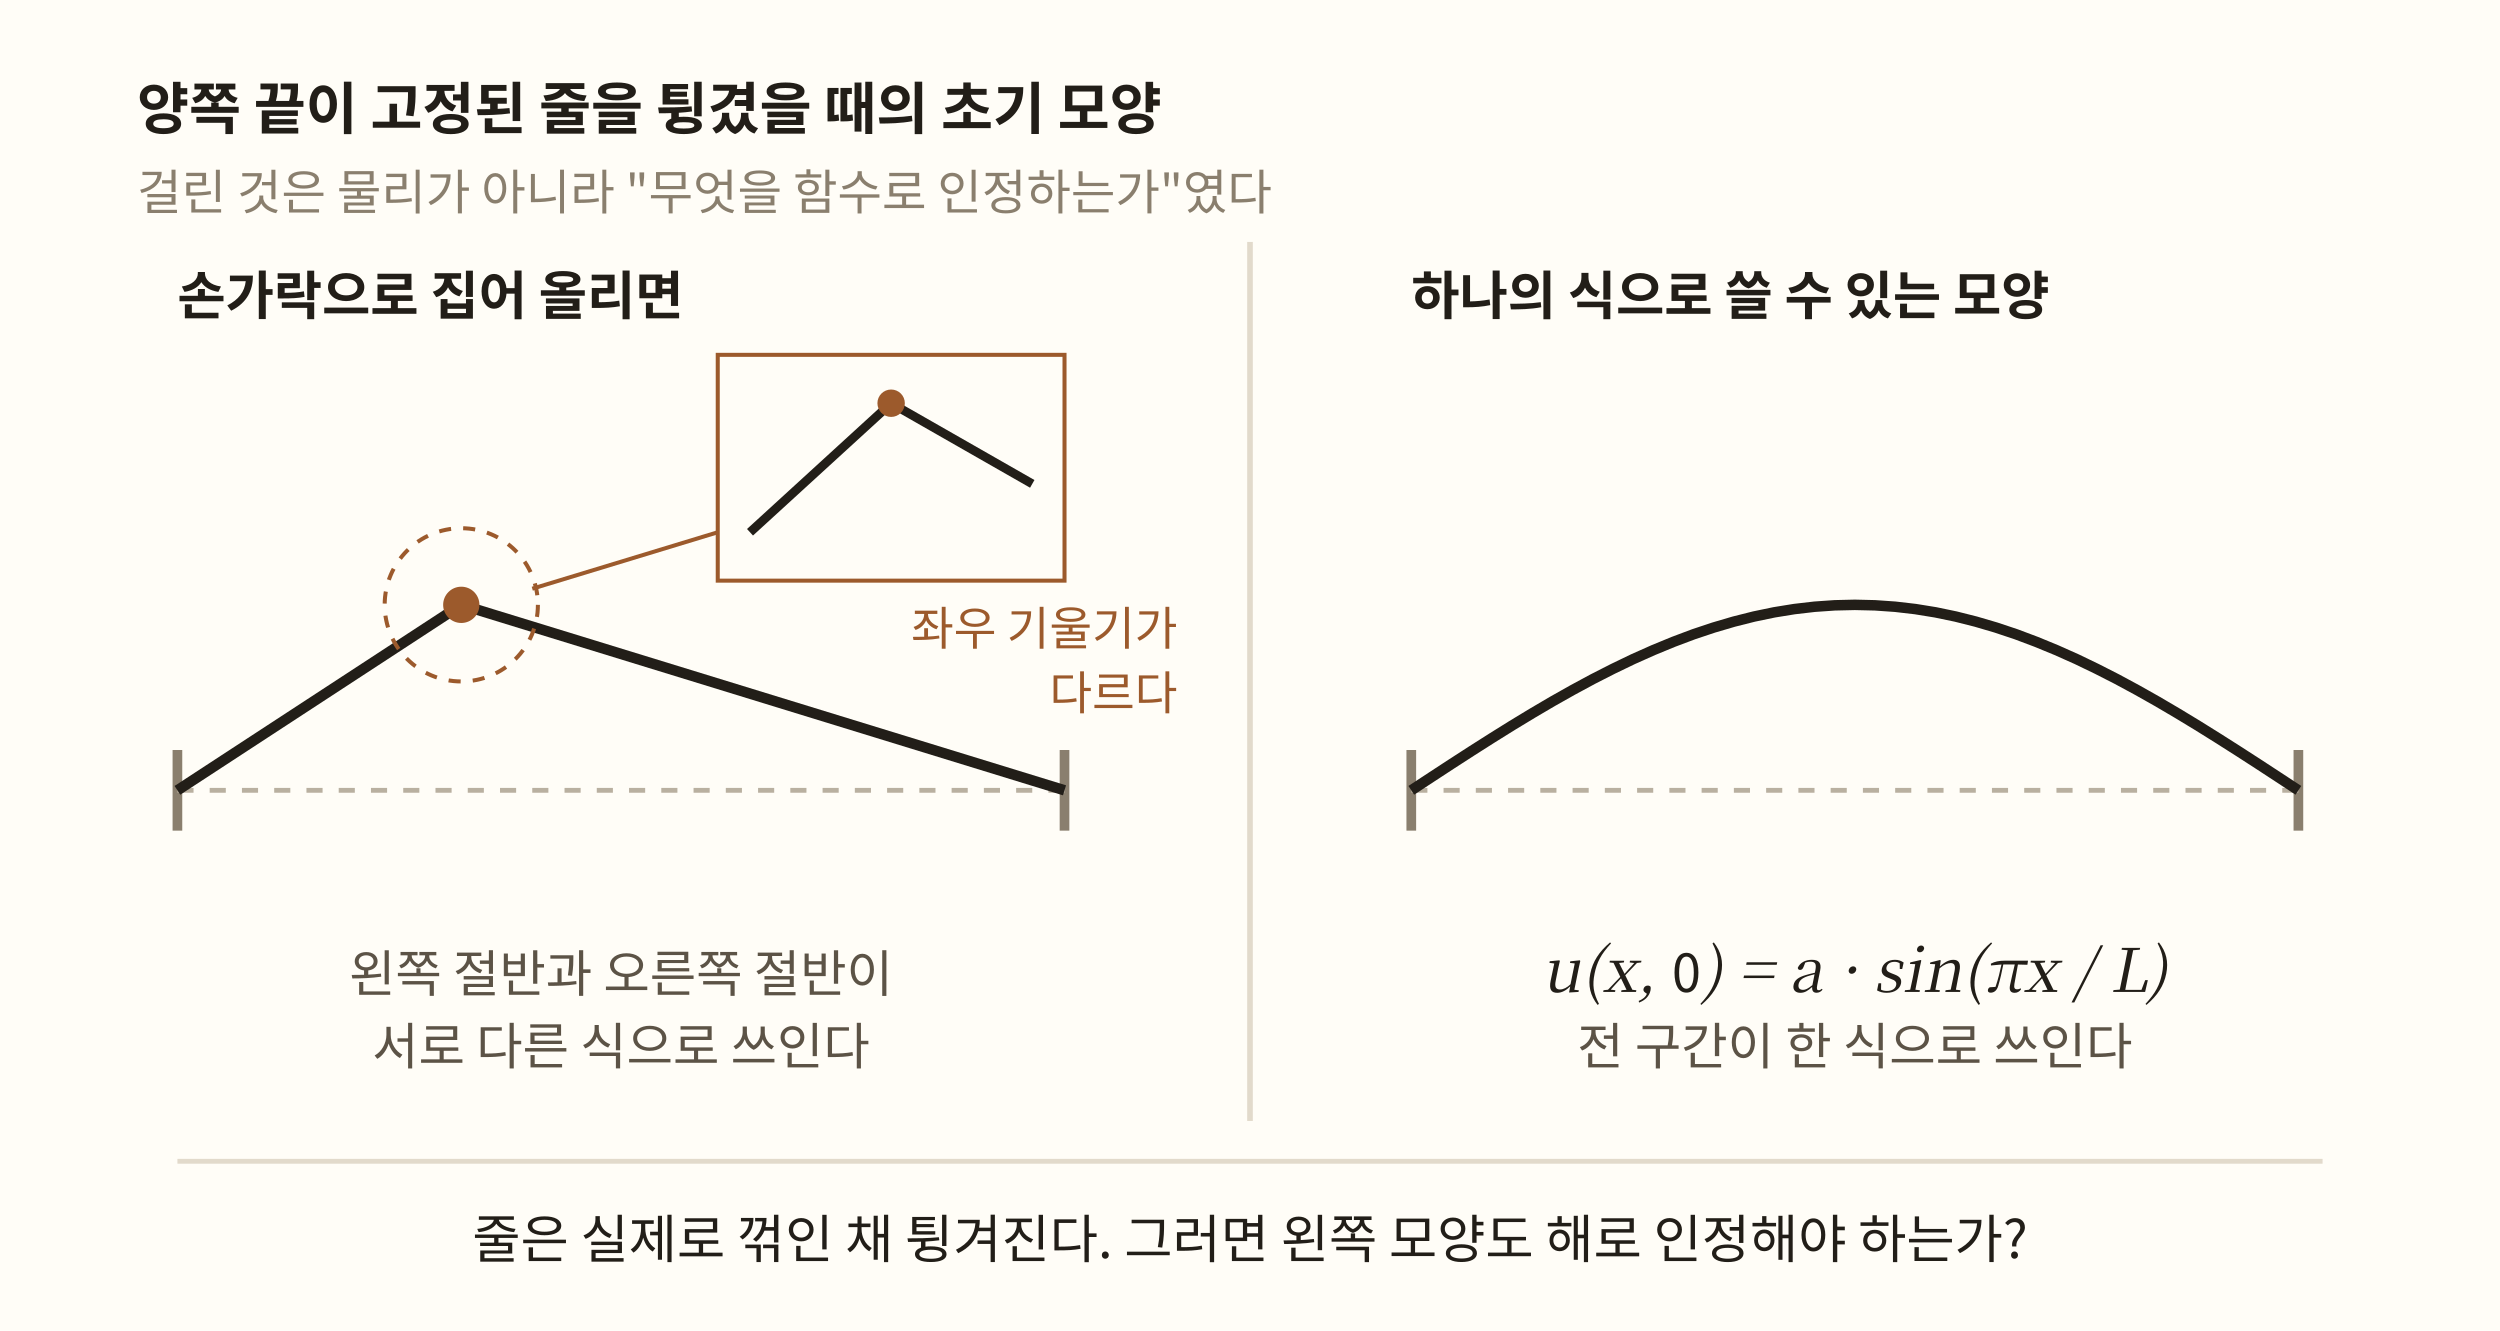
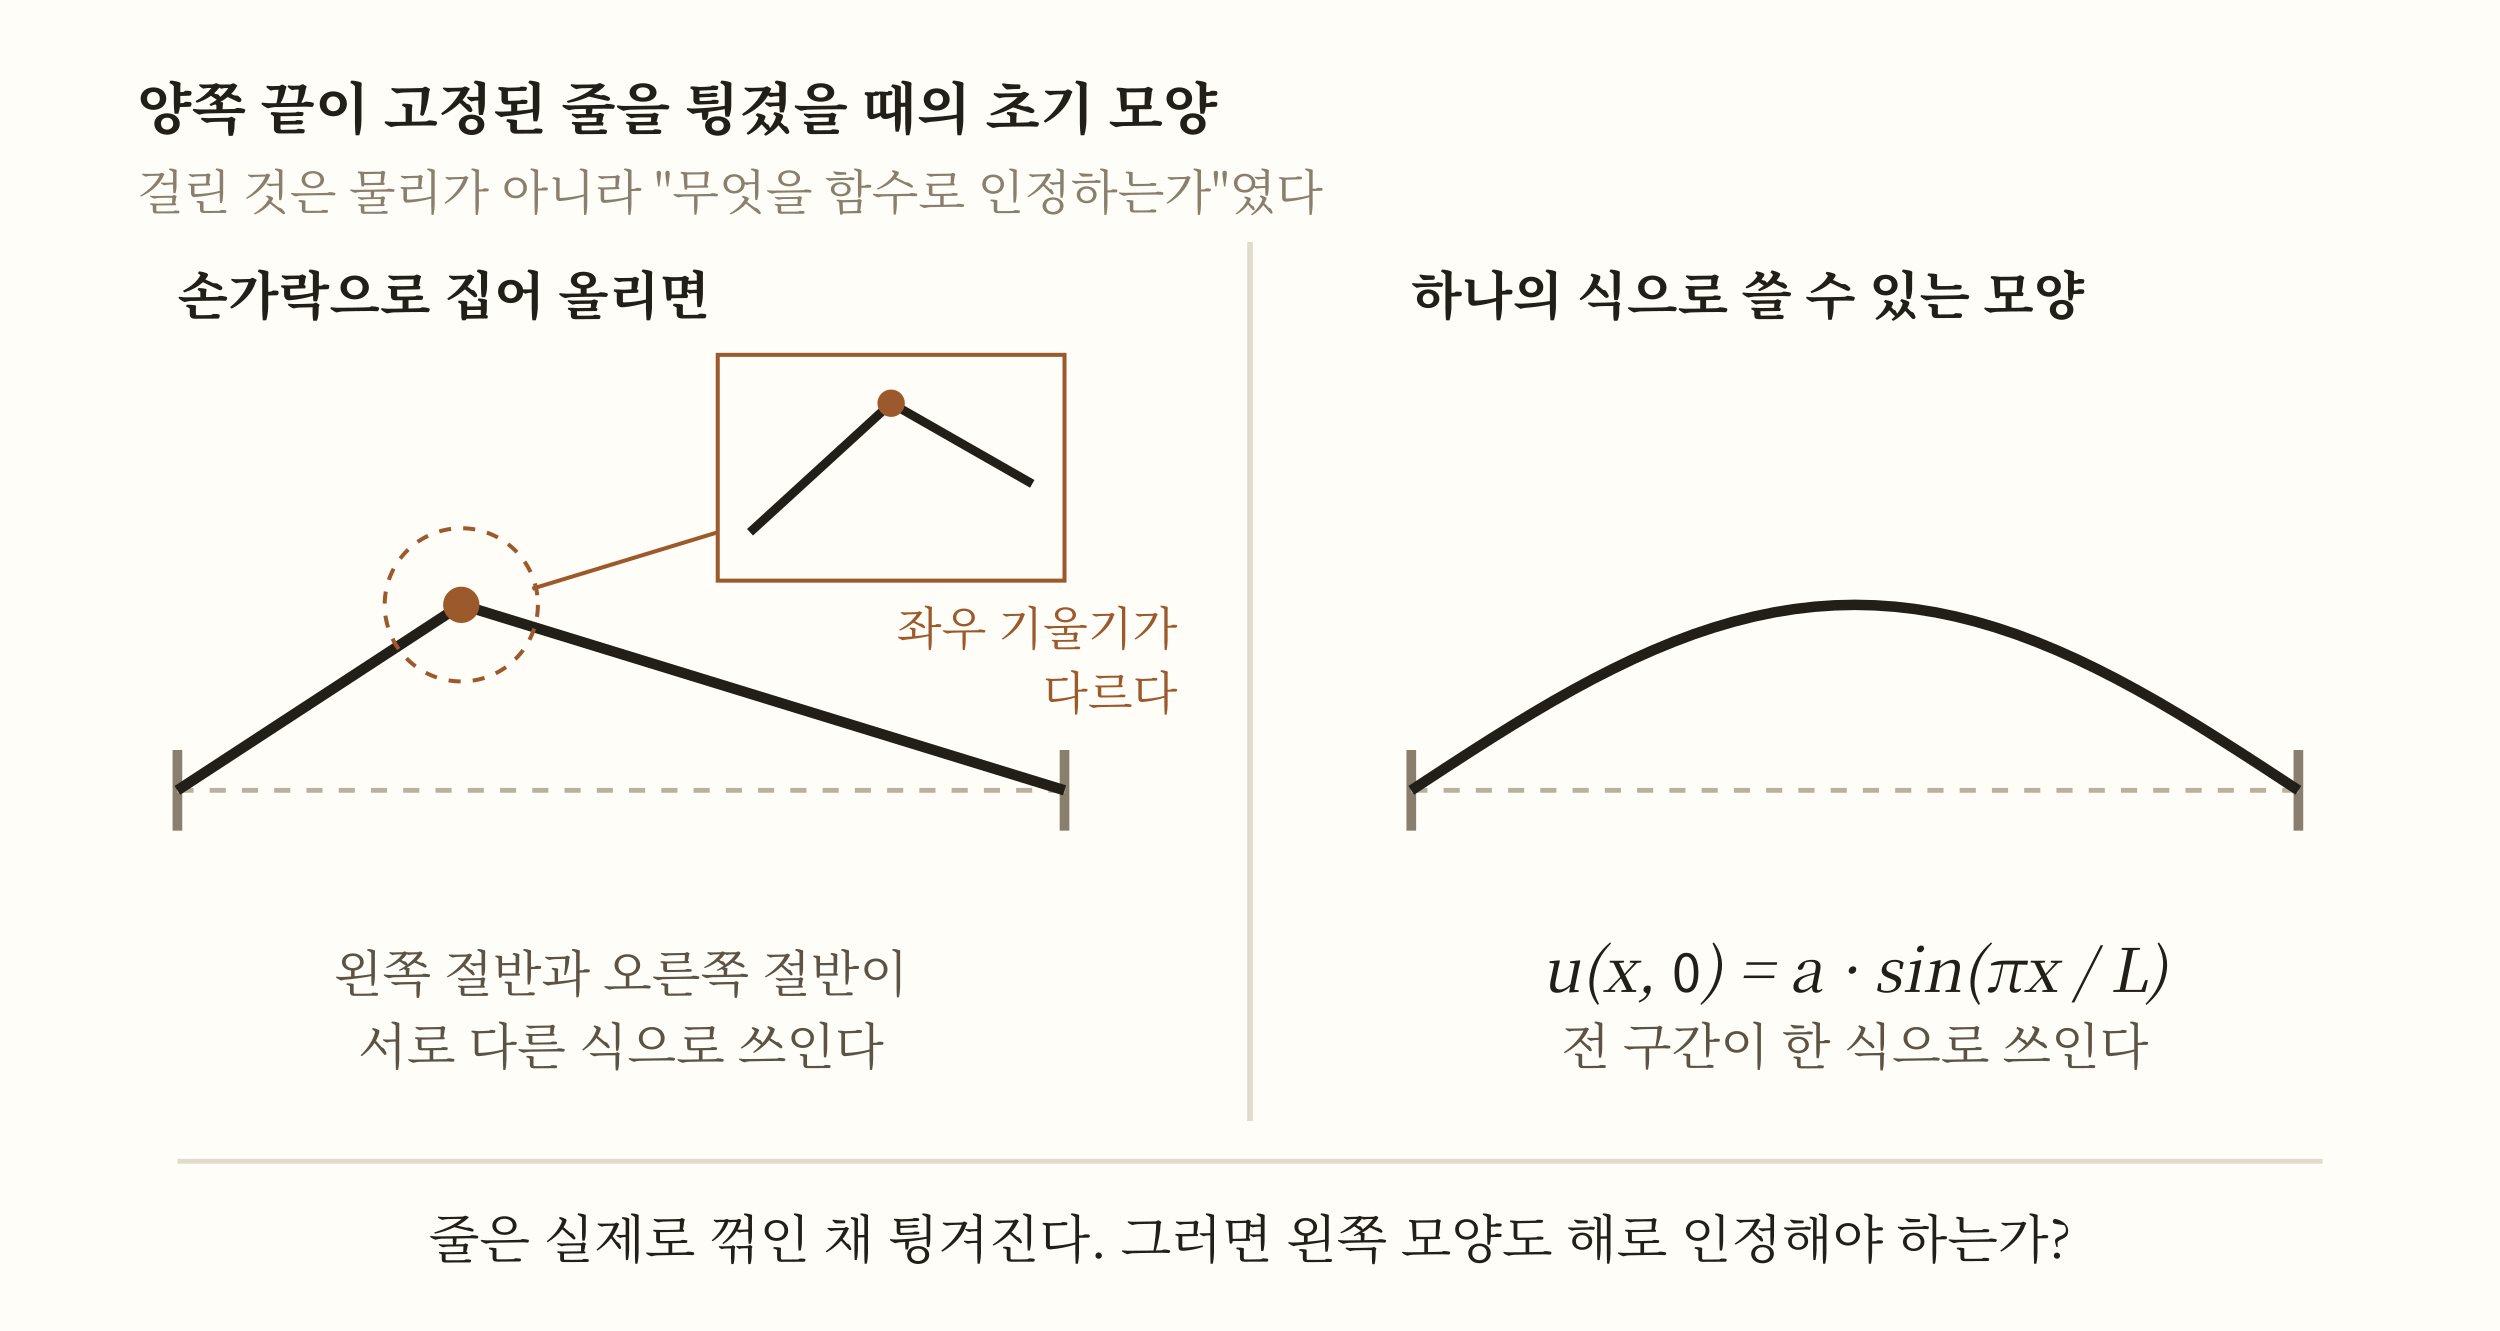
<svg xmlns="http://www.w3.org/2000/svg" viewBox="0 0 620 330" role="img" aria-label="손가락으로 집어 올려 꺾인 현의 초기 모양과 하나의 식으로 쓸 수 있는 매끈한 모양">
  <style>text{font-variant-numeric:lining-nums;font-feature-settings:"lnum" 1;}</style>
  <rect width="620" height="330" fill="#FFFDF7" />
-   <text x="34" y="32" font-family="Pretendard, 'Malgun Gothic', 'Noto Sans KR', 'Noto Sans CJK KR', NanumGothic, 'Apple SD Gothic Neo', sans-serif" font-size="14" font-weight="600" fill="#221E18">양쪽 끝이 고정된 줄을 튕겼을 때의 초기 모양</text>
-   <text x="34" y="52" font-family="Pretendard, 'Malgun Gothic', 'Noto Sans KR', 'Noto Sans CJK KR', NanumGothic, 'Apple SD Gothic Neo', sans-serif" font-size="12" fill="#8A7F6E">걸린 것은 물리가 아니라 "무엇을 함수로 인정하는가"였다</text>
-   <text x="44" y="78" font-family="Pretendard, 'Malgun Gothic', 'Noto Sans KR', 'Noto Sans CJK KR', NanumGothic, 'Apple SD Gothic Neo', sans-serif" font-size="13" font-weight="600" fill="#221E18">손가락으로 집어 올리면</text>
+   <text x="34" y="32" font-family="EB Garamond, Georgia, 'Noto Serif KR', 'Noto Serif CJK KR', NanumMyeongjo, Batang, AppleMyungjo, serif" font-size="14" font-weight="600" fill="#221E18">양쪽 끝이 고정된 줄을 튕겼을 때의 초기 모양</text>
+   <text x="34" y="52" font-family="EB Garamond, Georgia, 'Noto Serif KR', 'Noto Serif CJK KR', NanumMyeongjo, Batang, AppleMyungjo, serif" font-size="12" fill="#8A7F6E">걸린 것은 물리가 아니라 "무엇을 함수로 인정하는가"였다</text>
+   <text x="44" y="78" font-family="EB Garamond, Georgia, 'Noto Serif KR', 'Noto Serif CJK KR', NanumMyeongjo, Batang, AppleMyungjo, serif" font-size="13" font-weight="600" fill="#221E18">손가락으로 집어 올리면</text>
  <g transform="translate(178,88)">
    <rect x="0" y="0" width="86" height="56" fill="#FFFDF7" stroke="#9C5A2C" stroke-width="1" />
    <polyline fill="none" stroke="#221E18" stroke-width="2.2" points="8,44 43,12 78,32" />
    <circle cx="43" cy="12" r="3.4" fill="#9C5A2C" />
  </g>
  <line x1="178" y1="132" x2="132" y2="146" stroke="#9C5A2C" stroke-width="1" />
-   <text x="292" y="160" text-anchor="end" font-family="Pretendard, 'Malgun Gothic', 'Noto Sans KR', 'Noto Sans CJK KR', NanumGothic, 'Apple SD Gothic Neo', sans-serif" font-size="11.5" fill="#9C5A2C">좌우 기울기가</text>
-   <text x="292" y="176" text-anchor="end" font-family="Pretendard, 'Malgun Gothic', 'Noto Sans KR', 'Noto Sans CJK KR', NanumGothic, 'Apple SD Gothic Neo', sans-serif" font-size="11.5" fill="#9C5A2C">다르다</text>
+   <text x="292" y="160" text-anchor="end" font-family="EB Garamond, Georgia, 'Noto Serif KR', 'Noto Serif CJK KR', NanumMyeongjo, Batang, AppleMyungjo, serif" font-size="11.5" fill="#9C5A2C">좌우 기울기가</text>
+   <text x="292" y="176" text-anchor="end" font-family="EB Garamond, Georgia, 'Noto Serif KR', 'Noto Serif CJK KR', NanumMyeongjo, Batang, AppleMyungjo, serif" font-size="11.5" fill="#9C5A2C">다르다</text>
  <line x1="44" y1="186" x2="44" y2="206" stroke="#8A7F6E" stroke-width="2.4" />
  <line x1="264" y1="186" x2="264" y2="206" stroke="#8A7F6E" stroke-width="2.4" />
  <line x1="44" y1="196" x2="264" y2="196" stroke="#B9B0A0" stroke-width="1.2" stroke-dasharray="4 4" />
  <polyline fill="none" stroke="#221E18" stroke-width="2.6" stroke-linejoin="miter" points="44,196 114.4,150 264,196" />
  <circle cx="114.4" cy="150" r="4.5" fill="#9C5A2C" />
  <circle cx="114.4" cy="150" r="19" fill="none" stroke="#9C5A2C" stroke-width="1" stroke-dasharray="3 3" />
-   <text x="154" y="246" text-anchor="middle" font-family="Pretendard, 'Malgun Gothic', 'Noto Sans KR', 'Noto Sans CJK KR', NanumGothic, 'Apple SD Gothic Neo', sans-serif" font-size="12.5" fill="#5C5346">왼쪽 절반과 오른쪽 절반이</text>
-   <text x="154" y="264" text-anchor="middle" font-family="Pretendard, 'Malgun Gothic', 'Noto Sans KR', 'Noto Sans CJK KR', NanumGothic, 'Apple SD Gothic Neo', sans-serif" font-size="12.5" fill="#5C5346">서로 다른 식으로 쓰인다</text>
+   <text x="154" y="246" text-anchor="middle" font-family="EB Garamond, Georgia, 'Noto Serif KR', 'Noto Serif CJK KR', NanumMyeongjo, Batang, AppleMyungjo, serif" font-size="12.5" fill="#5C5346">왼쪽 절반과 오른쪽 절반이</text>
+   <text x="154" y="264" text-anchor="middle" font-family="EB Garamond, Georgia, 'Noto Serif KR', 'Noto Serif CJK KR', NanumMyeongjo, Batang, AppleMyungjo, serif" font-size="12.5" fill="#5C5346">서로 다른 식으로 쓰인다</text>
  <line x1="310" y1="60" x2="310" y2="278" stroke="#E2DACB" stroke-width="1.4" />
-   <text x="350" y="78" font-family="Pretendard, 'Malgun Gothic', 'Noto Sans KR', 'Noto Sans CJK KR', NanumGothic, 'Apple SD Gothic Neo', sans-serif" font-size="13" font-weight="600" fill="#221E18">하나의 식으로 쓸 수 있는 모양</text>
+   <text x="350" y="78" font-family="EB Garamond, Georgia, 'Noto Serif KR', 'Noto Serif CJK KR', NanumMyeongjo, Batang, AppleMyungjo, serif" font-size="13" font-weight="600" fill="#221E18">하나의 식으로 쓸 수 있는 모양</text>
  <line x1="350" y1="186" x2="350" y2="206" stroke="#8A7F6E" stroke-width="2.4" />
  <line x1="570" y1="186" x2="570" y2="206" stroke="#8A7F6E" stroke-width="2.4" />
  <line x1="350" y1="196" x2="570" y2="196" stroke="#B9B0A0" stroke-width="1.2" stroke-dasharray="4 4" />
  <polyline fill="none" stroke="#221E18" stroke-width="2.6" stroke-linejoin="round" points="350.00,196.00 355.00,192.72 360.00,189.45 365.00,186.22 370.00,183.04 375.00,179.92 380.00,176.89 385.00,173.95 390.00,171.13 395.00,168.43 400.00,165.88 405.00,163.47 410.00,161.24 415.00,159.18 420.00,157.30 425.00,155.63 430.00,154.16 435.00,152.90 440.00,151.86 445.00,151.05 450.00,150.47 455.00,150.12 460.00,150.00 465.00,150.12 470.00,150.47 475.00,151.05 480.00,151.86 485.00,152.90 490.00,154.16 495.00,155.63 500.00,157.30 505.00,159.18 510.00,161.24 515.00,163.47 520.00,165.88 525.00,168.43 530.00,171.13 535.00,173.95 540.00,176.89 545.00,179.92 550.00,183.04 555.00,186.22 560.00,189.45 565.00,192.72 570.00,196.00" />
  <text x="460" y="246" text-anchor="middle" font-family="EB Garamond, Georgia, 'Noto Serif KR', 'Noto Serif CJK KR', NanumMyeongjo, Batang, AppleMyungjo, serif" font-style="italic" font-size="15" fill="#221E18">u(x, <tspan font-family="Pretendard, 'Malgun Gothic', 'Noto Sans KR', 'Noto Sans CJK KR', NanumGothic, 'Apple SD Gothic Neo', sans-serif" font-style="normal" font-size="13">0</tspan>) = a · sin(πx / L)</text>
-   <text x="460" y="264" text-anchor="middle" font-family="Pretendard, 'Malgun Gothic', 'Noto Sans KR', 'Noto Sans CJK KR', NanumGothic, 'Apple SD Gothic Neo', sans-serif" font-size="12.5" fill="#5C5346">전 구간이 한 식으로 쓰인다</text>
+   <text x="460" y="264" text-anchor="middle" font-family="EB Garamond, Georgia, 'Noto Serif KR', 'Noto Serif CJK KR', NanumMyeongjo, Batang, AppleMyungjo, serif" font-size="12.5" fill="#5C5346">전 구간이 한 식으로 쓰인다</text>
  <line x1="44" y1="288" x2="576" y2="288" stroke="#E2DACB" stroke-width="1.2" />
-   <text x="310" y="312" text-anchor="middle" font-family="Pretendard, 'Malgun Gothic', 'Noto Sans KR', 'Noto Sans CJK KR', NanumGothic, 'Apple SD Gothic Neo', sans-serif" font-size="13" fill="#221E18">줄은 실제로 꺾인 채 튕겨진다. 그러면 왼쪽 모양도 해로 인정해야 하는가?</text>
+   <text x="310" y="312" text-anchor="middle" font-family="EB Garamond, Georgia, 'Noto Serif KR', 'Noto Serif CJK KR', NanumMyeongjo, Batang, AppleMyungjo, serif" font-size="13" fill="#221E18">줄은 실제로 꺾인 채 튕겨진다. 그러면 왼쪽 모양도 해로 인정해야 하는가?</text>
</svg>
